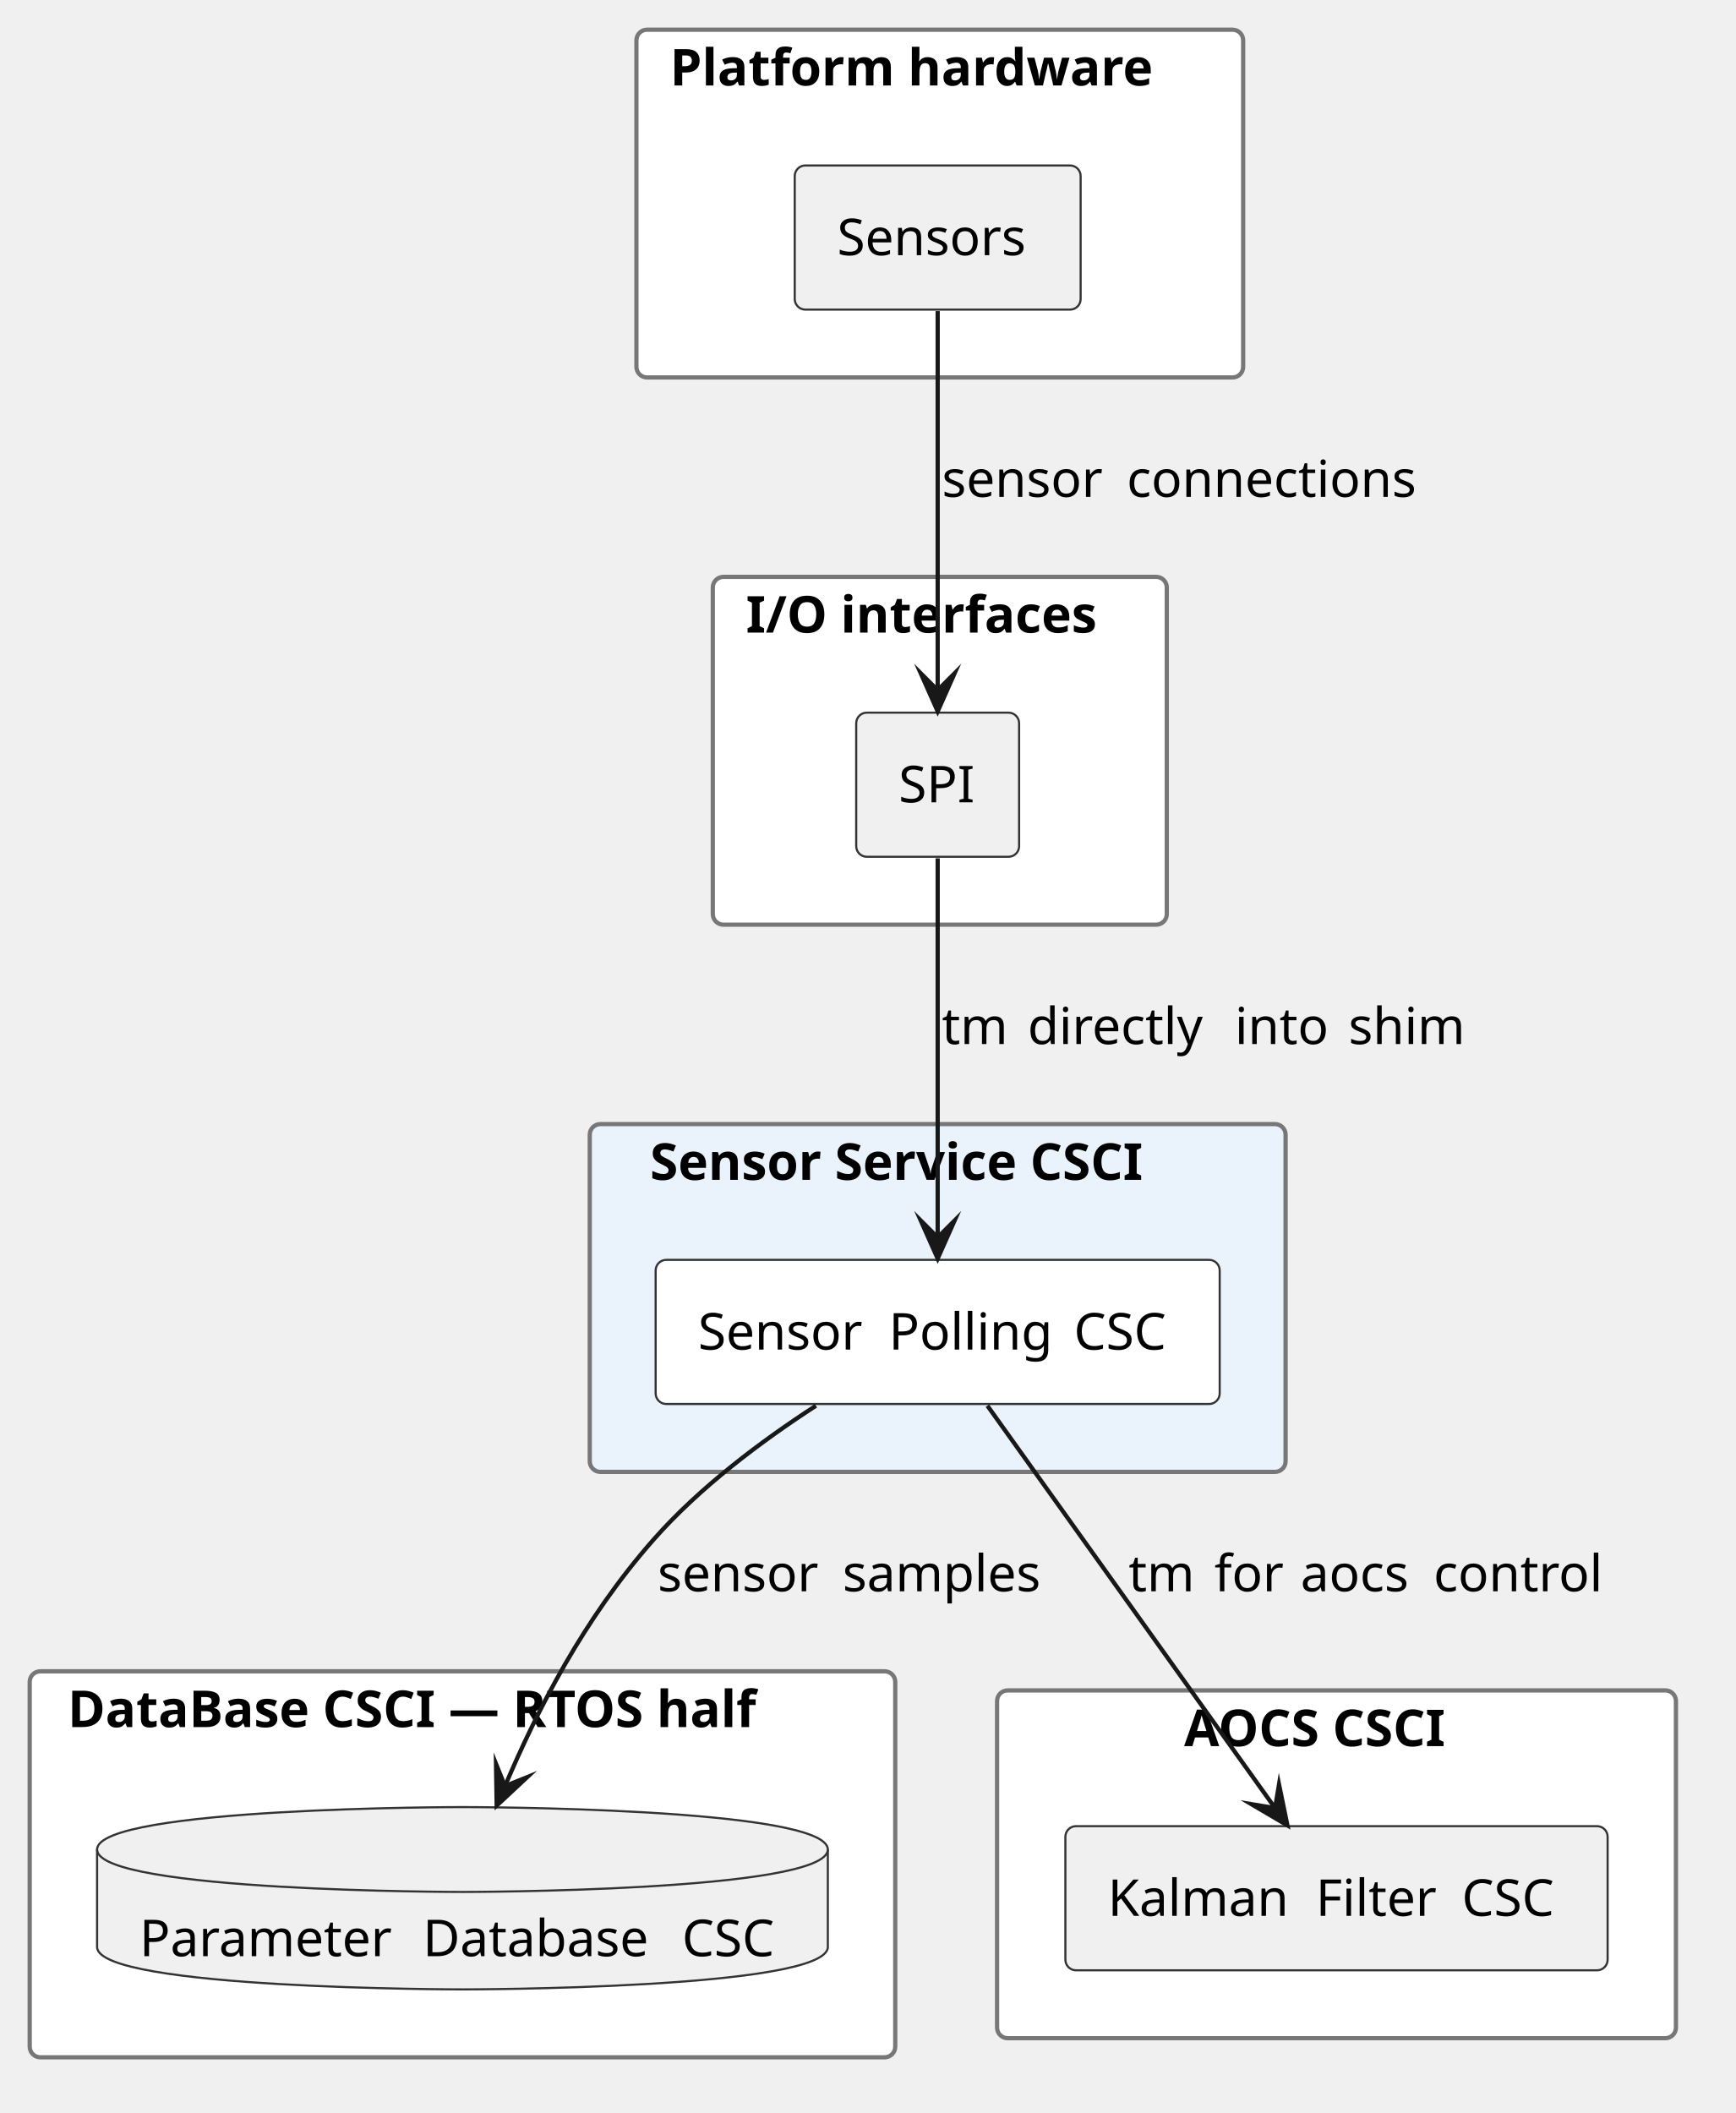
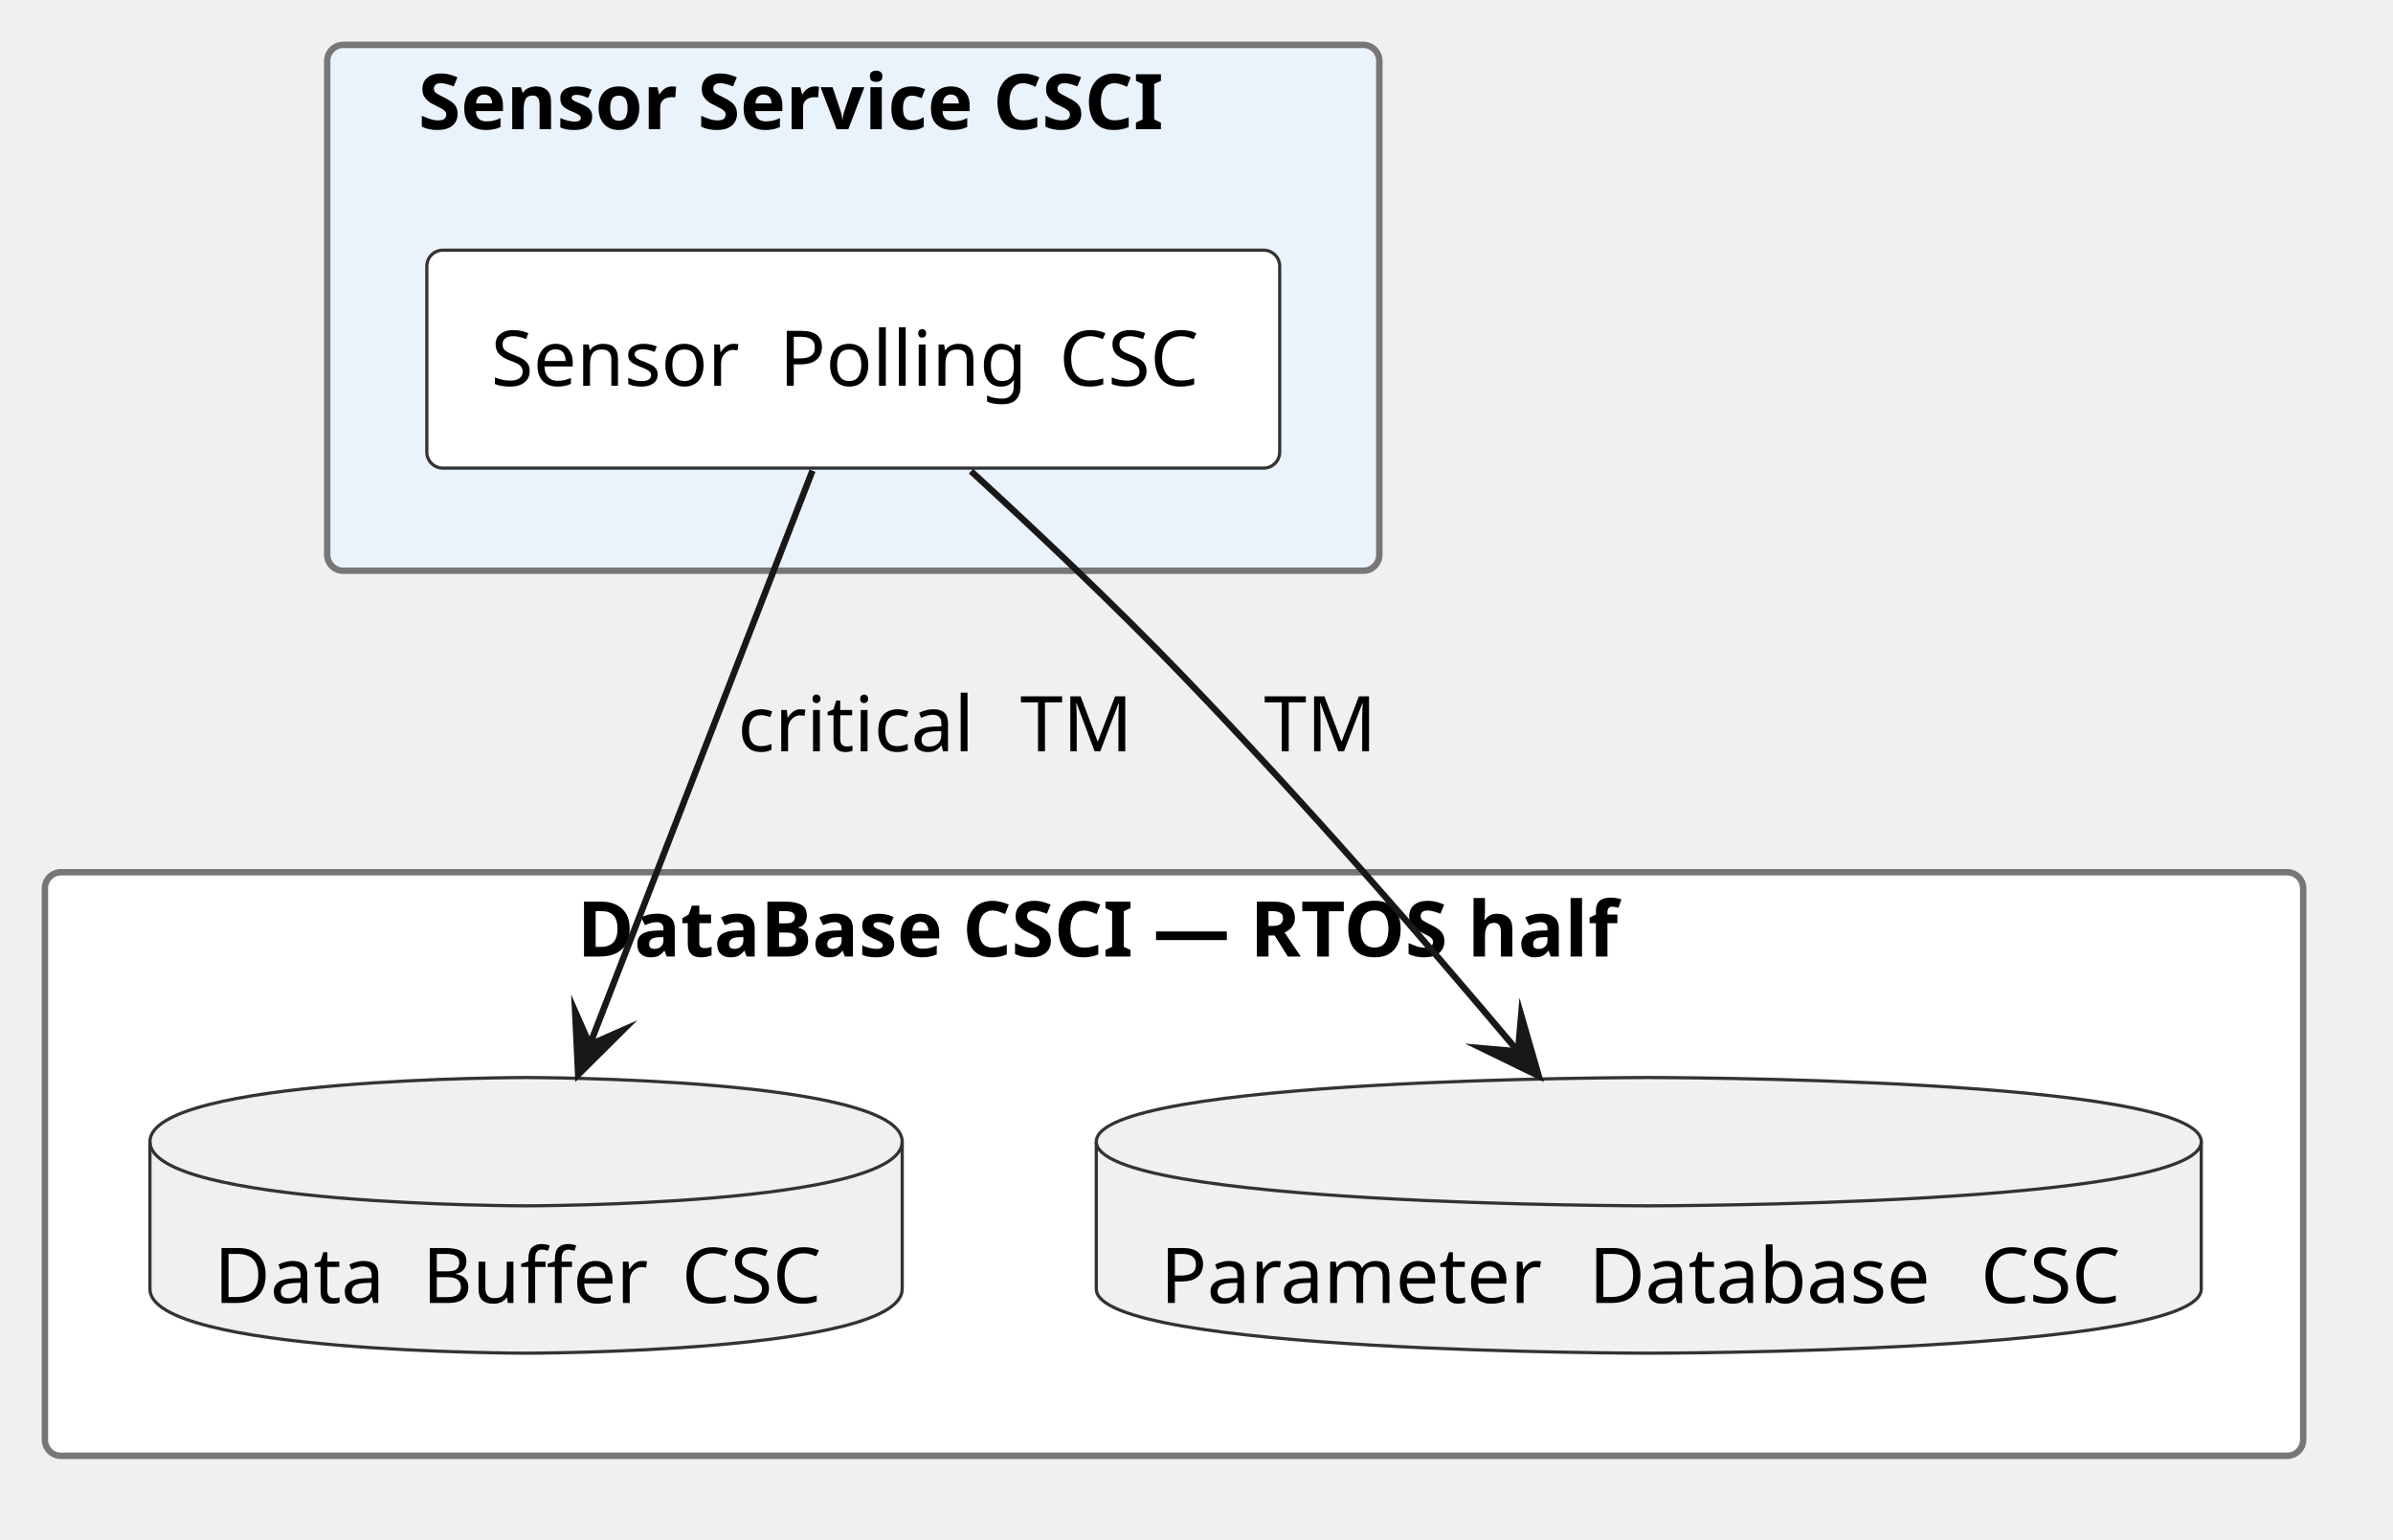
- <svg xmlns="http://www.w3.org/2000/svg" version="1.1" data-diagram-type="DESCRIPTION" style="width:409px;height:498px;background:#FFFFFF;" width="409px" height="498px" viewBox="0 0 409 498" zoomAndPan="magnify" preserveAspectRatio="none" contentStyleType="text/css">
+ <svg xmlns="http://www.w3.org/2000/svg" version="1.1" data-diagram-type="DESCRIPTION" style="width:373px;height:240px;background:#FFFFFF;" width="373px" height="240px" viewBox="0 0 373 240" zoomAndPan="magnify" preserveAspectRatio="none" contentStyleType="text/css">
  <defs />
  <g font-family="sans-serif" lengthAdjust="spacing">
-     <g class="cluster" data-qualified-name="SENS" id="ent0001" data-source-line="27">
-       <rect x="139" y="264.93" width="164" height="81.97" fill="#EAF2FB" style="stroke:#777;stroke-width:1;" rx="2.5" ry="2.5" />
-       <text x="153.204" y="278.069" fill="#000" font-size="12" textLength="135.592" font-weight="700">Sensor Service CSCI</text>
+     <g class="cluster" data-qualified-name="SENS" id="ent0001" data-source-line="21">
+       <rect x="51" y="7" width="164" height="81.97" fill="#EAF2FB" style="stroke:#777;stroke-width:1;" rx="2.5" ry="2.5" />
+       <text x="65.204" y="20.139" fill="#000" font-size="12" textLength="135.592" font-weight="700">Sensor Service CSCI</text>
    </g>
-     <g class="cluster" data-qualified-name="DBRT" id="ent0003" data-source-line="32">
-       <rect x="7" y="393.9" width="204" height="90.97" fill="#FFF" style="stroke:#777;stroke-width:1;" rx="2.5" ry="2.5" />
-       <text x="15.953" y="407.039" fill="#000" font-size="12" textLength="186.094" font-weight="700">DataBase CSCI — RTOS half</text>
+     <g class="cluster" data-qualified-name="DBRT" id="ent0003" data-source-line="25">
+       <rect x="7" y="135.97" width="352" height="90.97" fill="#FFF" style="stroke:#777;stroke-width:1;" rx="2.5" ry="2.5" />
+       <text x="89.953" y="149.109" fill="#000" font-size="12" textLength="186.094" font-weight="700">DataBase CSCI — RTOS half</text>
    </g>
-     <g class="cluster" data-qualified-name="AOCS" id="ent0005" data-source-line="35">
-       <rect x="235" y="398.4" width="160" height="81.97" fill="#FFF" style="stroke:#777;stroke-width:1;" rx="2.5" ry="2.5" />
-       <text x="279.082" y="411.539" fill="#000" font-size="12" textLength="71.836" font-weight="700">AOCS CSCI</text>
+     <g class="entity" data-qualified-name="SENS.POLL" id="ent0002" data-source-line="22">
+       <rect x="66.53" y="39" width="132.939" height="33.969" fill="#FFF" style="stroke:#333;stroke-width:0.5;" rx="2.5" ry="2.5" />
+       <text x="76.53" y="60.139" fill="#000" font-size="12" textLength="41.133">Sensor</text>
+       <text x="117.663" y="60.139" fill="#000" font-size="12"> </text>
+       <text x="121.477" y="60.139" fill="#000" font-size="12" textLength="39.803">Polling</text>
+       <text x="161.28" y="60.139" fill="#000" font-size="12"> </text>
+       <text x="165.094" y="60.139" fill="#000" font-size="12" textLength="24.375">CSC</text>
    </g>
-     <g class="cluster" data-qualified-name="IFACE" id="ent0007" data-source-line="38">
-       <rect x="168" y="135.96" width="107" height="81.97" fill="#FFF" style="stroke:#777;stroke-width:1;" rx="2.5" ry="2.5" />
-       <text x="175.806" y="149.099" fill="#000" font-size="12" textLength="91.389" font-weight="700">I/O interfaces</text>
+     <g class="entity" data-qualified-name="DBRT.DBUF" id="ent0004" data-source-line="26">
+       <path d="M23.37,177.97 C23.37,167.97 82,167.97 82,167.97 C82,167.97 140.63,167.97 140.63,177.97 L140.63,200.939 C140.63,210.939 82,210.939 82,210.939 C82,210.939 23.37,210.939 23.37,200.939 L23.37,177.97" style="stroke:#333;stroke-width:0.5;" fill="#F0F0F0" />
+       <path d="M23.37,177.97 C23.37,187.97 82,187.97 82,187.97 C82,187.97 140.63,187.97 140.63,177.97" style="stroke:#333;stroke-width:0.5;" fill="none" />
+       <text x="33.37" y="203.109" fill="#000" font-size="12" textLength="28.652">Data</text>
+       <text x="62.022" y="203.109" fill="#000" font-size="12"> </text>
+       <text x="65.837" y="203.109" fill="#000" font-size="12" textLength="36.604">Buffer</text>
+       <text x="102.44" y="203.109" fill="#000" font-size="12"> </text>
+       <text x="106.255" y="203.109" fill="#000" font-size="12" textLength="24.375">CSC</text>
    </g>
-     <g class="cluster" data-qualified-name="PHW" id="ent0009" data-source-line="41">
-       <rect x="150" y="7" width="143" height="81.96" fill="#FFF" style="stroke:#777;stroke-width:1;" rx="2.5" ry="2.5" />
-       <text x="157.902" y="20.139" fill="#000" font-size="12" textLength="127.195" font-weight="700">Platform hardware</text>
+     <g class="entity" data-qualified-name="DBRT.PDB" id="ent0005" data-source-line="27">
+       <path d="M170.88,177.97 C170.88,167.97 256.996,167.97 256.996,167.97 C256.996,167.97 343.112,167.97 343.112,177.97 L343.112,200.939 C343.112,210.939 256.996,210.939 256.996,210.939 C256.996,210.939 170.88,210.939 170.88,200.939 L170.88,177.97" style="stroke:#333;stroke-width:0.5;" fill="#F0F0F0" />
+       <path d="M170.88,177.97 C170.88,187.97 256.996,187.97 256.996,187.97 C256.996,187.97 343.112,187.97 343.112,177.97" style="stroke:#333;stroke-width:0.5;" fill="none" />
+       <text x="180.88" y="203.109" fill="#000" font-size="12" textLength="62.971">Parameter</text>
+       <text x="243.851" y="203.109" fill="#000" font-size="12"> </text>
+       <text x="247.665" y="203.109" fill="#000" font-size="12" textLength="57.258">Database</text>
+       <text x="304.923" y="203.109" fill="#000" font-size="12"> </text>
+       <text x="308.737" y="203.109" fill="#000" font-size="12" textLength="24.375">CSC</text>
    </g>
-     <g class="entity" data-qualified-name="SENS.POLL" id="ent0002" data-source-line="28">
-       <rect x="154.53" y="296.93" width="132.939" height="33.969" fill="#FFF" style="stroke:#333;stroke-width:0.5;" rx="2.5" ry="2.5" />
-       <text x="164.53" y="318.069" fill="#000" font-size="12" textLength="41.133">Sensor</text>
-       <text x="205.663" y="318.069" fill="#000" font-size="12"> </text>
-       <text x="209.477" y="318.069" fill="#000" font-size="12" textLength="39.803">Polling</text>
-       <text x="249.28" y="318.069" fill="#000" font-size="12"> </text>
-       <text x="253.094" y="318.069" fill="#000" font-size="12" textLength="24.375">CSC</text>
+     <g class="link" data-entity-1="ent0002" data-entity-2="ent0004" id="lnk6" data-source-line="30" data-link-type="dependency">
+       <path d="M126.64,73.37 C117.41,97.19 102.079,136.709 91.929,162.859" style="stroke:#181818;stroke-width:1;" fill="none" id="POLL-to-DBUF" />
+       <polygon points="90.12,167.52,97.106,160.577,91.929,162.859,89.648,157.682,90.12,167.52" fill="#181818" style="stroke:#181818;stroke-width:1;stroke-linejoin:miter;stroke-miterlimit:10;" />
+       <text x="115" y="117.109" fill="#000" font-size="12" textLength="40.189">critical</text>
+       <text x="155.189" y="117.109" fill="#000" font-size="12"> </text>
+       <text x="159.004" y="117.109" fill="#000" font-size="12" textLength="17.684">TM</text>
    </g>
-     <g class="entity" data-qualified-name="DBRT.PDB" id="ent0004" data-source-line="33">
-       <path d="M22.88,435.9 C22.88,425.9 108.996,425.9 108.996,425.9 C108.996,425.9 195.112,425.9 195.112,435.9 L195.112,458.869 C195.112,468.869 108.996,468.869 108.996,468.869 C108.996,468.869 22.88,468.869 22.88,458.869 L22.88,435.9" style="stroke:#333;stroke-width:0.5;" fill="#F0F0F0" />
-       <path d="M22.88,435.9 C22.88,445.9 108.996,445.9 108.996,445.9 C108.996,445.9 195.112,445.9 195.112,435.9" style="stroke:#333;stroke-width:0.5;" fill="none" />
-       <text x="32.88" y="461.039" fill="#000" font-size="12" textLength="62.971">Parameter</text>
-       <text x="95.851" y="461.039" fill="#000" font-size="12"> </text>
-       <text x="99.665" y="461.039" fill="#000" font-size="12" textLength="57.258">Database</text>
-       <text x="156.923" y="461.039" fill="#000" font-size="12"> </text>
-       <text x="160.737" y="461.039" fill="#000" font-size="12" textLength="24.375">CSC</text>
-     </g>
-     <g class="entity" data-qualified-name="AOCS.FILTER" id="ent0006" data-source-line="36">
-       <rect x="251.1" y="430.4" width="127.801" height="33.969" fill="#F0F0F0" style="stroke:#333;stroke-width:0.5;" rx="2.5" ry="2.5" />
-       <text x="261.1" y="451.539" fill="#000" font-size="12" textLength="45.205">Kalman</text>
-       <text x="306.305" y="451.539" fill="#000" font-size="12"> </text>
-       <text x="310.12" y="451.539" fill="#000" font-size="12" textLength="30.592">Filter</text>
-       <text x="340.711" y="451.539" fill="#000" font-size="12"> </text>
-       <text x="344.526" y="451.539" fill="#000" font-size="12" textLength="24.375">CSC</text>
-     </g>
-     <g class="entity" data-qualified-name="IFACE.SPI" id="ent0008" data-source-line="39">
-       <rect x="201.8" y="167.96" width="38.393" height="33.969" fill="#F0F0F0" style="stroke:#333;stroke-width:0.5;" rx="2.5" ry="2.5" />
-       <text x="211.8" y="189.099" fill="#000" font-size="12" textLength="18.393">SPI</text>
-     </g>
-     <g class="entity" data-qualified-name="PHW.SNS" id="ent0010" data-source-line="42">
-       <rect x="187.31" y="39" width="67.385" height="33.969" fill="#F0F0F0" style="stroke:#333;stroke-width:0.5;" rx="2.5" ry="2.5" />
-       <text x="197.31" y="60.139" fill="#000" font-size="12" textLength="47.385">Sensors</text>
-     </g>
-     <g class="link" data-entity-1="ent0002" data-entity-2="ent0004" id="lnk11" data-source-line="46" data-link-type="dependency">
-       <path d="M192.31,331.31 C179.5,339.61 164.87,350.55 154,362.9 C137.46,381.69 126.658,402.999 119.018,420.949" style="stroke:#181818;stroke-width:1;" fill="none" id="POLL-to-PDB" />
-       <polygon points="117.06,425.55,124.265,418.835,119.018,420.949,116.904,415.702,117.06,425.55" fill="#181818" style="stroke:#181818;stroke-width:1;stroke-linejoin:miter;stroke-miterlimit:10;" />
-       <text x="155" y="375.039" fill="#000" font-size="12" textLength="39.768">sensor</text>
-       <text x="194.768" y="375.039" fill="#000" font-size="12"> </text>
-       <text x="198.582" y="375.039" fill="#000" font-size="12" textLength="49.881">samples</text>
-     </g>
-     <g class="link" data-entity-1="ent0002" data-entity-2="ent0006" id="lnk12" data-source-line="47" data-link-type="dependency">
-       <path d="M232.72,331.3 C250.83,356.63 282.502,400.932 300.522,426.142" style="stroke:#181818;stroke-width:1;" fill="none" id="POLL-to-FILTER" />
-       <polygon points="303.43,430.21,301.451,420.562,300.522,426.142,294.942,425.214,303.43,430.21" fill="#181818" style="stroke:#181818;stroke-width:1;stroke-linejoin:miter;stroke-miterlimit:10;" />
-       <text x="266" y="375.039" fill="#000" font-size="12" textLength="16.395">tm</text>
-       <text x="282.395" y="375.039" fill="#000" font-size="12"> </text>
-       <text x="286.209" y="375.039" fill="#000" font-size="12" textLength="16.5">for</text>
-       <text x="302.709" y="375.039" fill="#000" font-size="12"> </text>
-       <text x="306.523" y="375.039" fill="#000" font-size="12" textLength="27.545">aocs</text>
-       <text x="334.068" y="375.039" fill="#000" font-size="12"> </text>
-       <text x="337.883" y="375.039" fill="#000" font-size="12" textLength="41.859">control</text>
-     </g>
-     <g class="link" data-entity-1="ent0008" data-entity-2="ent0002" id="lnk13" data-source-line="48" data-link-type="dependency">
-       <path d="M221,202.29 C221,226.67 221,267.3 221,291.64" style="stroke:#181818;stroke-width:1;" fill="none" id="SPI-to-POLL" />
-       <polygon points="221,296.64,225,287.64,221,291.64,217,287.64,221,296.64" fill="#181818" style="stroke:#181818;stroke-width:1;stroke-linejoin:miter;stroke-miterlimit:10;" />
-       <text x="222" y="246.069" fill="#000" font-size="12" textLength="16.395">tm</text>
-       <text x="238.395" y="246.069" fill="#000" font-size="12"> </text>
-       <text x="242.209" y="246.069" fill="#000" font-size="12" textLength="45.006">directly</text>
-       <text x="287.215" y="246.069" fill="#000" font-size="12"> </text>
-       <text x="291.029" y="246.069" fill="#000" font-size="12" textLength="22.986">into</text>
-       <text x="314.016" y="246.069" fill="#000" font-size="12"> </text>
-       <text x="317.83" y="246.069" fill="#000" font-size="12" textLength="28.881">shim</text>
-     </g>
-     <g class="link" data-entity-1="ent0010" data-entity-2="ent0008" id="lnk14" data-source-line="49" data-link-type="dependency">
-       <path d="M221,73.32 C221,97.7 221,138.33 221,162.67" style="stroke:#181818;stroke-width:1;" fill="none" id="SNS-to-SPI" />
-       <polygon points="221,167.67,225,158.67,221,162.67,217,158.67,221,167.67" fill="#181818" style="stroke:#181818;stroke-width:1;stroke-linejoin:miter;stroke-miterlimit:10;" />
-       <text x="222" y="117.099" fill="#000" font-size="12" textLength="39.768">sensor</text>
-       <text x="261.768" y="117.099" fill="#000" font-size="12"> </text>
-       <text x="265.582" y="117.099" fill="#000" font-size="12" textLength="72.369">connections</text>
+     <g class="link" data-entity-1="ent0002" data-entity-2="ent0005" id="lnk7" data-source-line="31" data-link-type="dependency">
+       <path d="M151.35,73.45 C161.24,82.52 173.54,94.12 184,104.97 C203.91,125.62 222.151,146.694 236.621,163.894" style="stroke:#181818;stroke-width:1;" fill="none" id="POLL-to-PDB" />
+       <polygon points="239.84,167.72,237.107,158.258,236.621,163.894,230.985,163.408,239.84,167.72" fill="#181818" style="stroke:#181818;stroke-width:1;stroke-linejoin:miter;stroke-miterlimit:10;" />
+       <text x="197" y="117.109" fill="#000" font-size="12" textLength="17.684">TM</text>
    </g>
  </g>
</svg>
